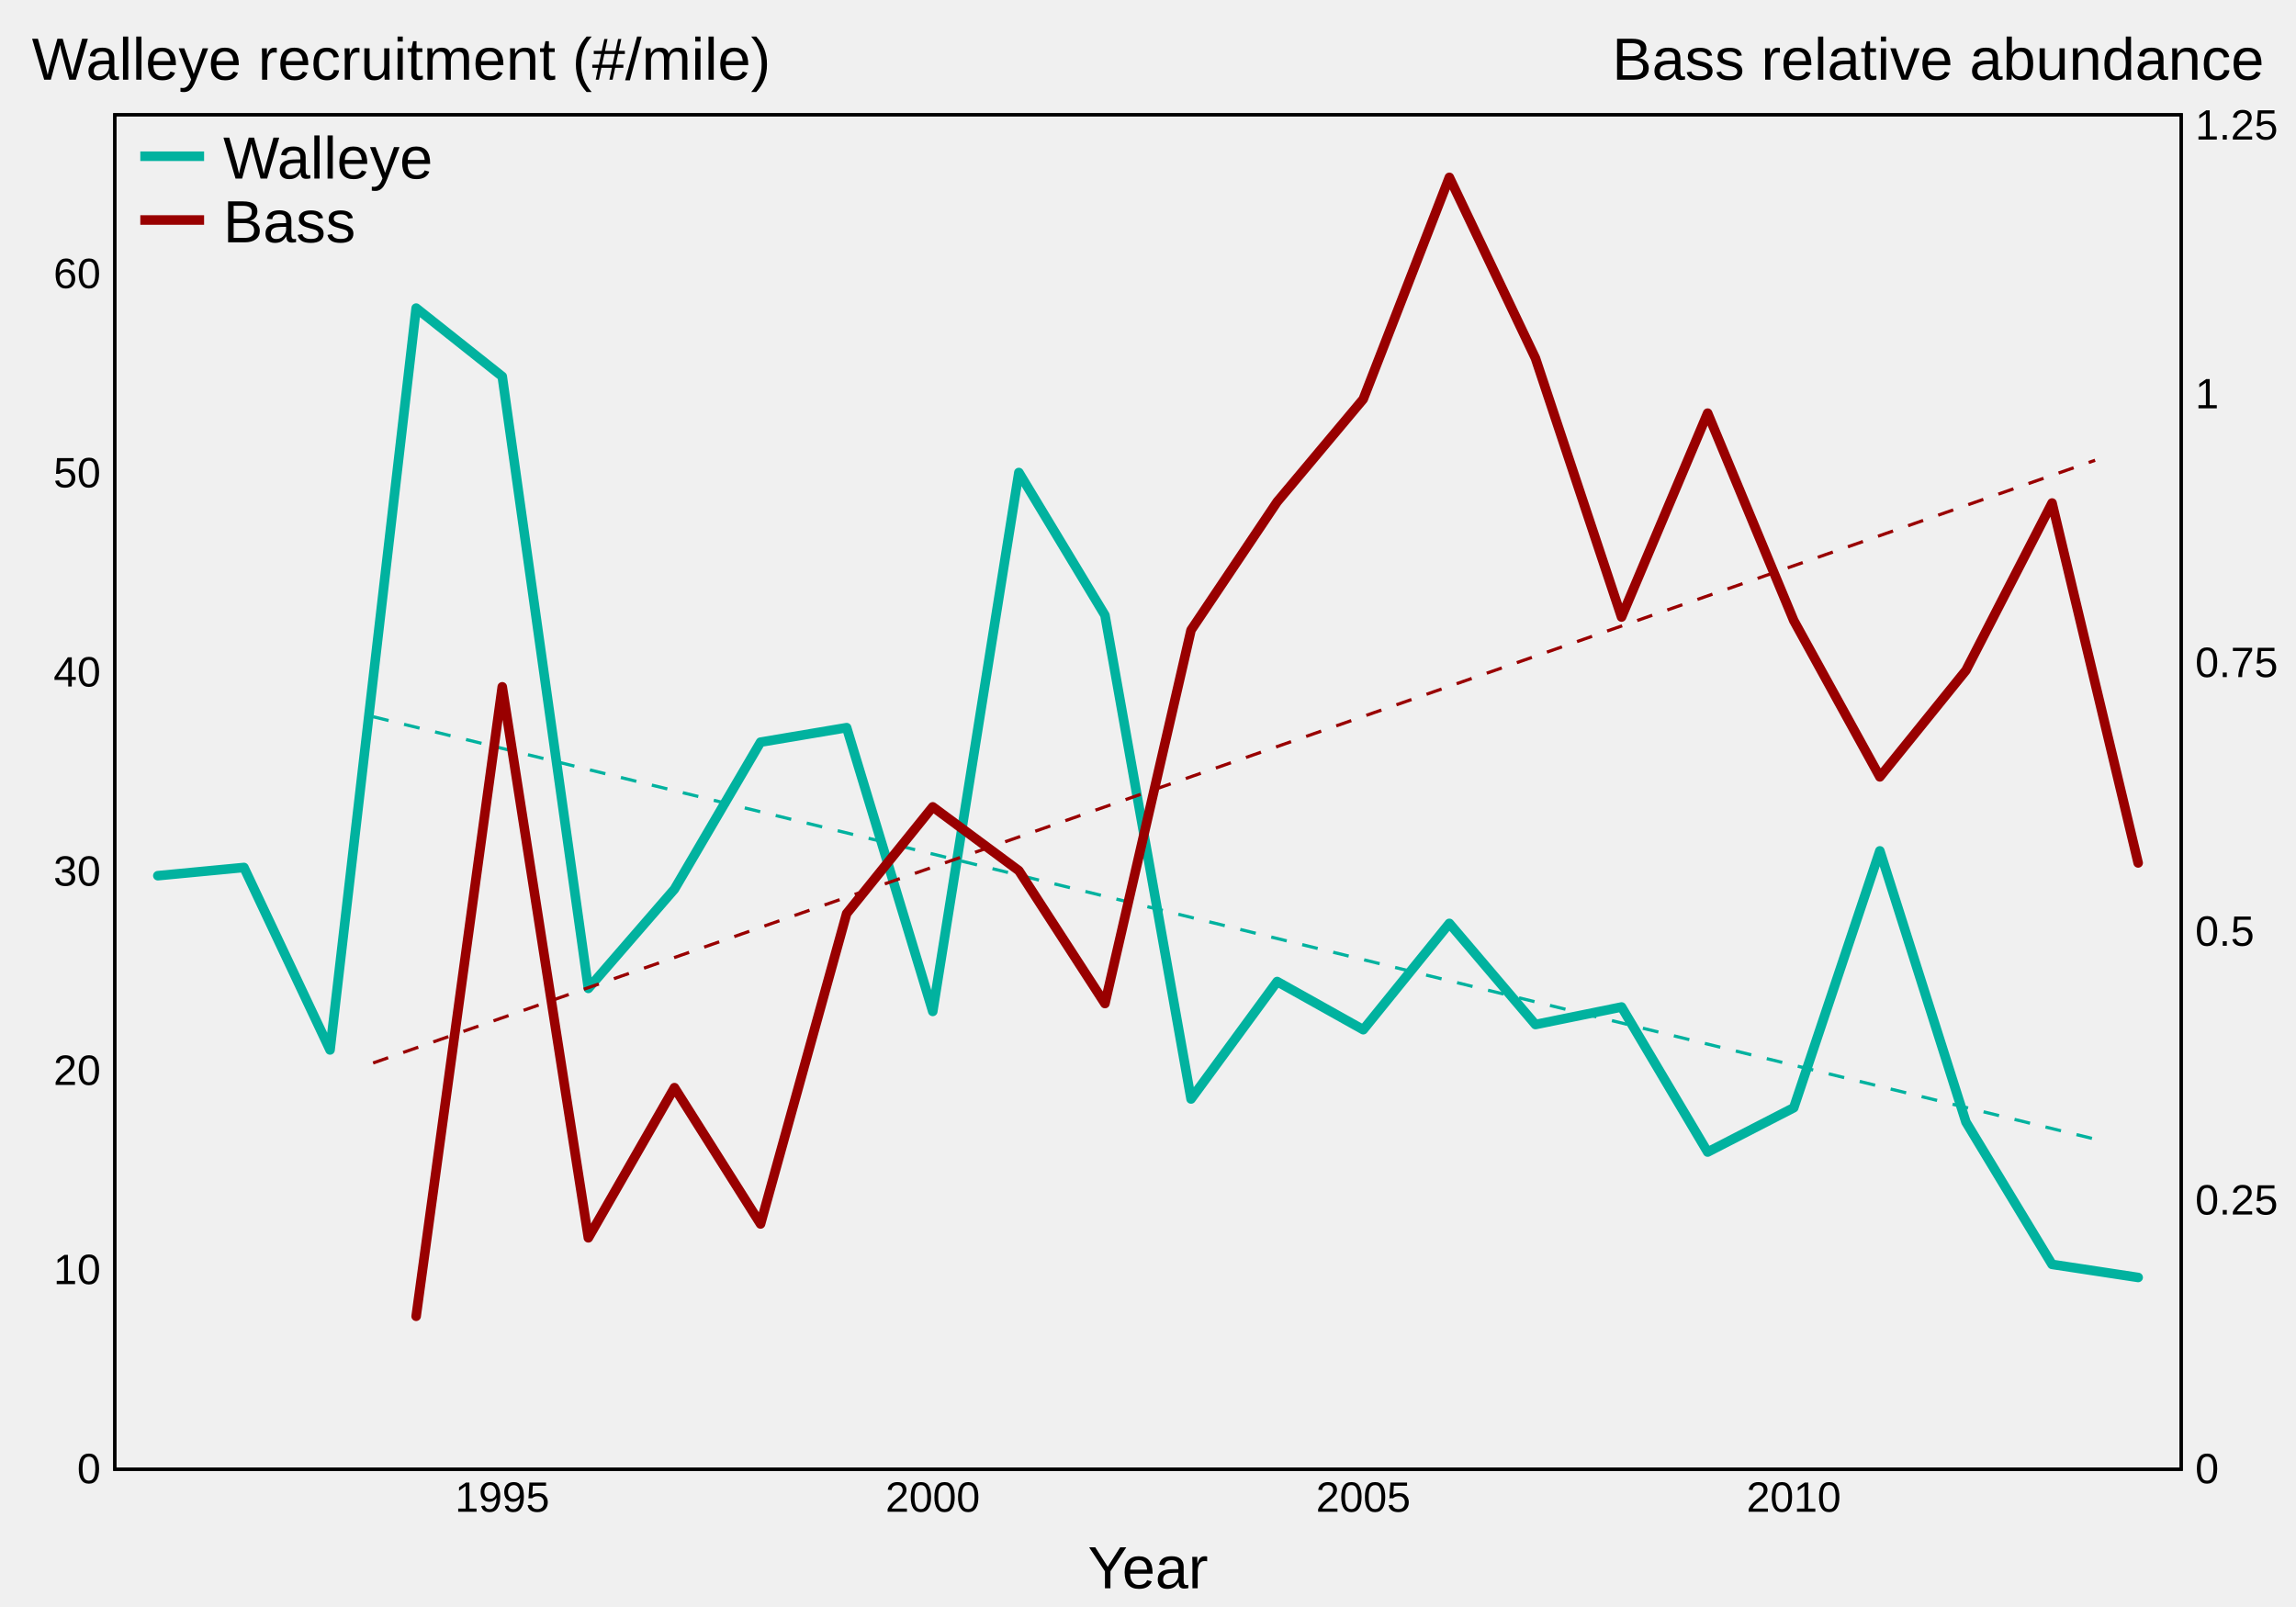
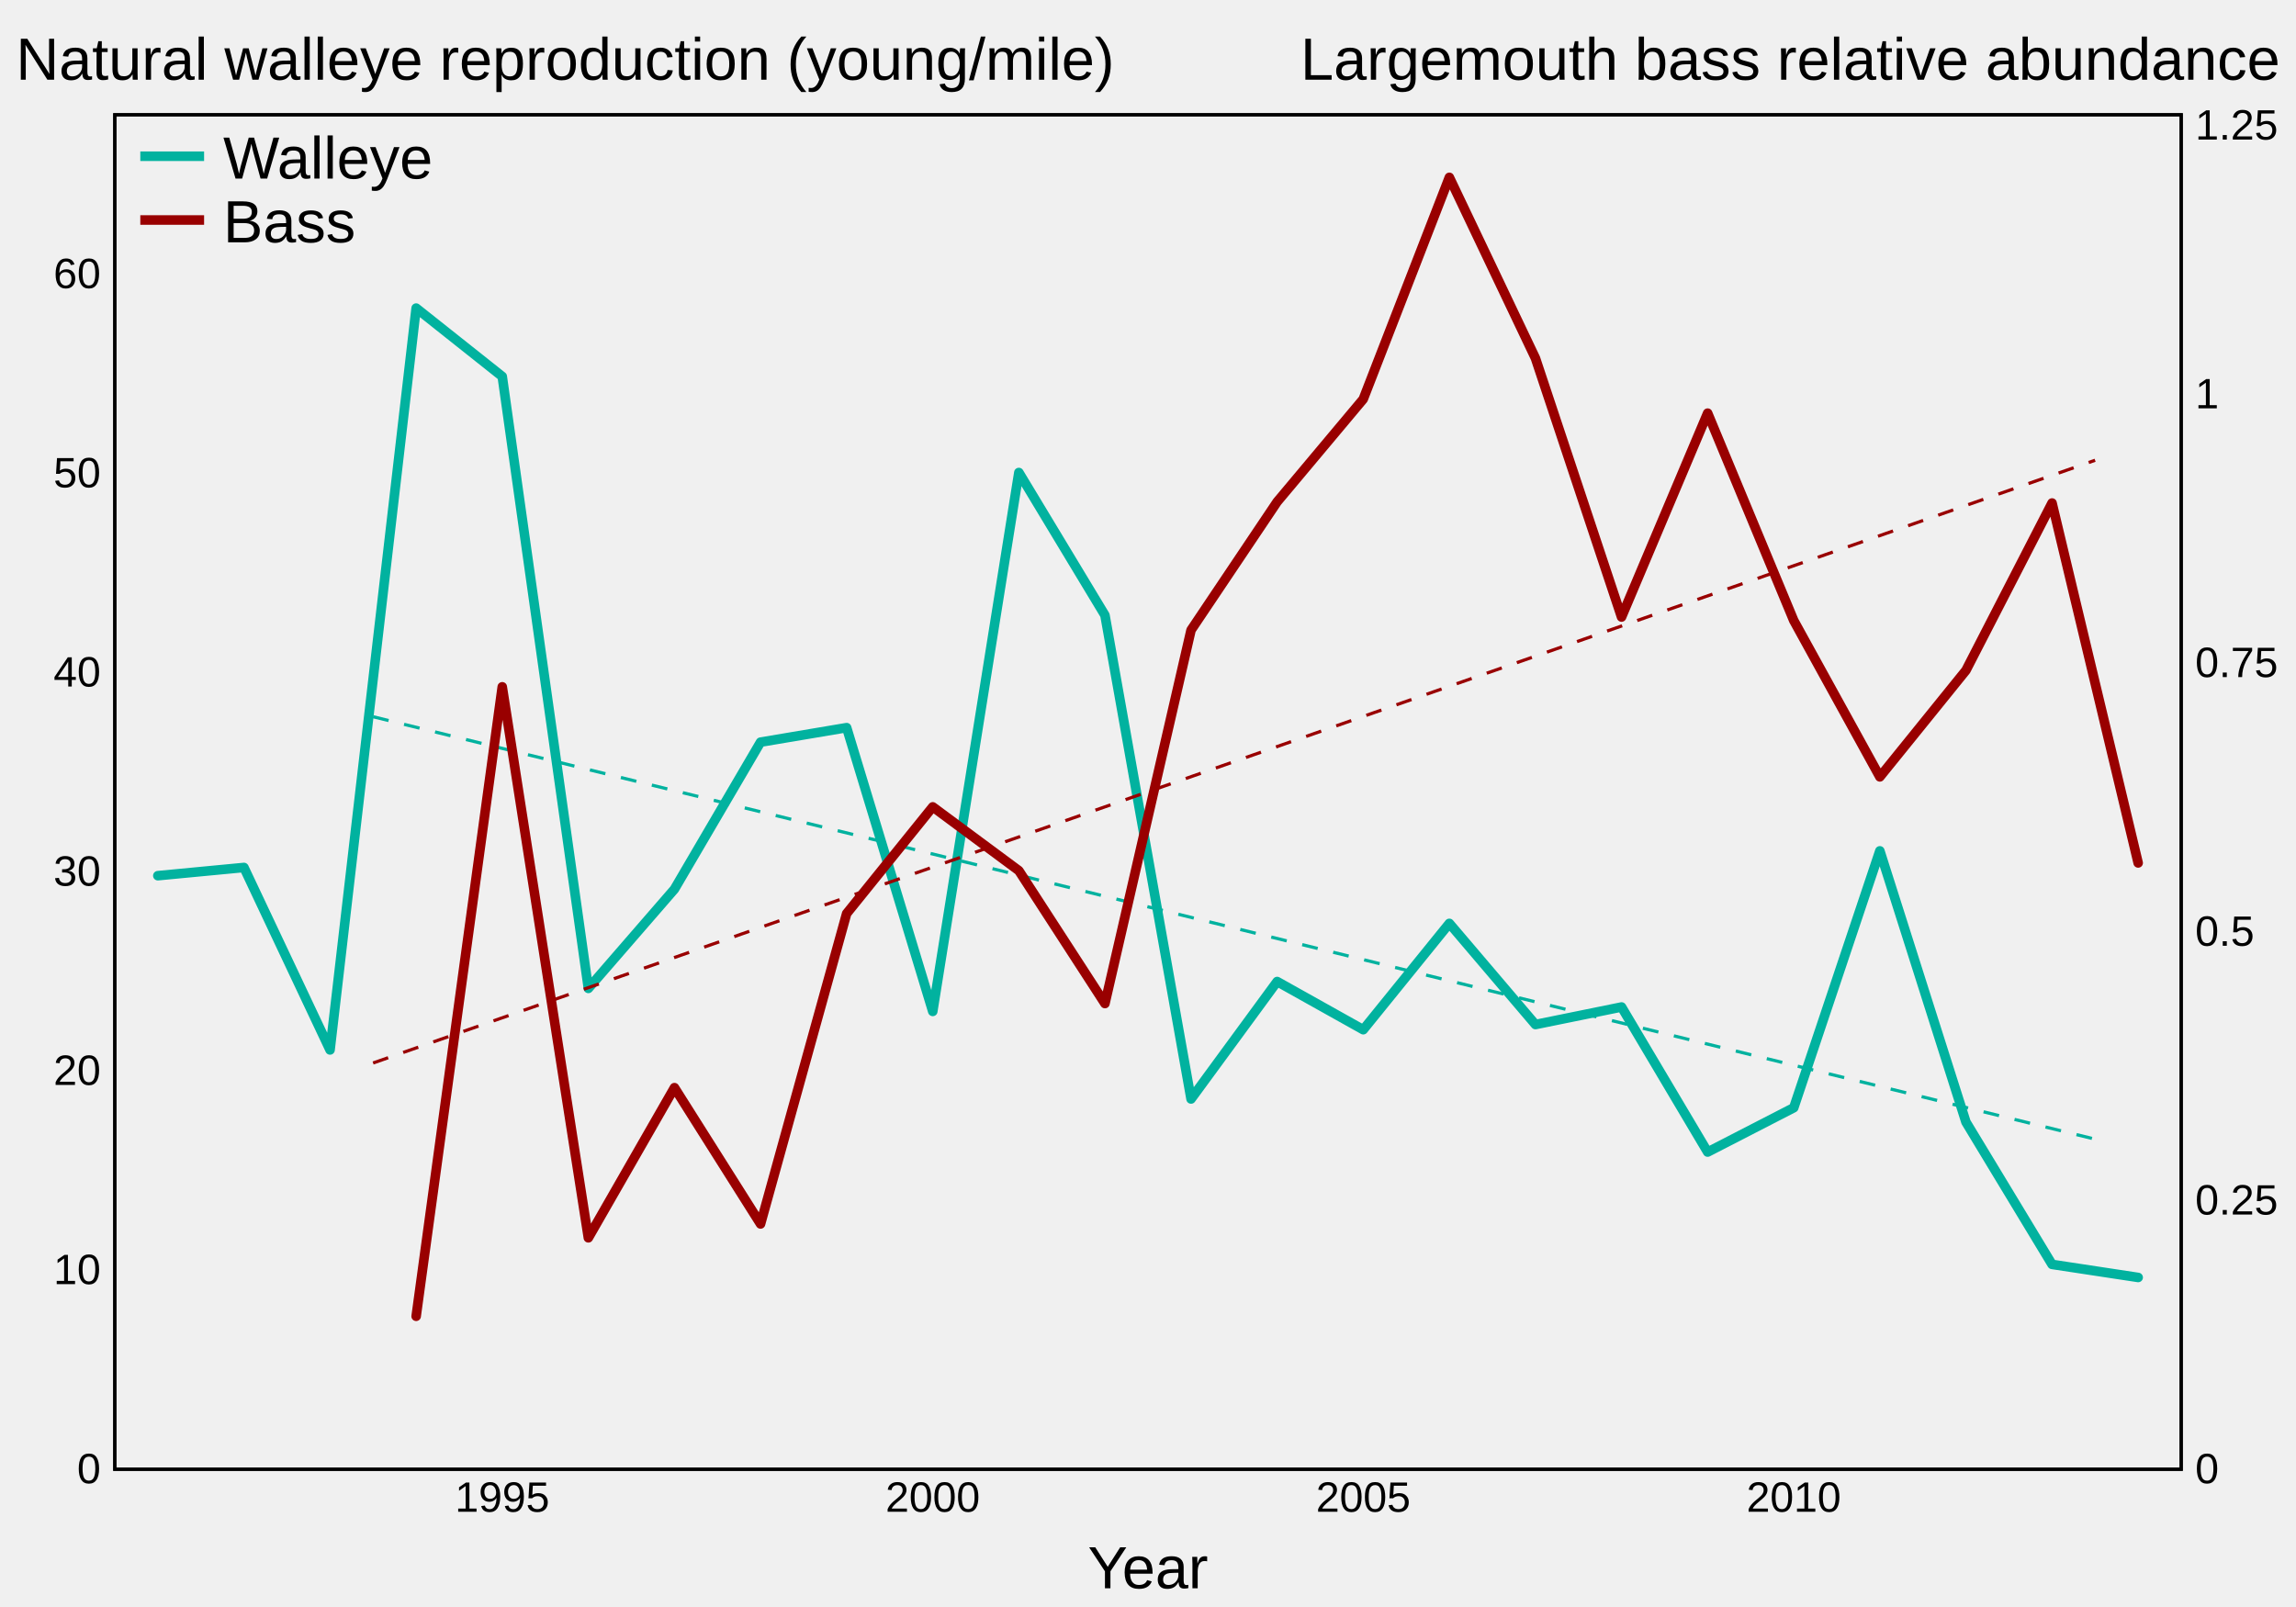
<svg xmlns="http://www.w3.org/2000/svg" version="1.1" preserveAspectRatio="xMinYMin meet" viewBox="0 0 720 504">
  <style>#tick-labels, #y-title, text {
  	font-family: Arial;
  }
use, .hidden {
  -webkit-transition: 1s ease-in-out;
  -moz-transition: 1s ease-in-out;
  -o-transition: 1s ease-in-out;
  transition: 1s ease-in-out;
}
.hidden { 
  opacity: 0;
}
.data-line {

	stroke-linejoin: round;
	stroke-width:3;
	stroke-linecap: round;
}
#tick-labels {
	font-size: 10.00pt; 
}
#y-title, #x-title, .legend {
	font-size: 14.00pt; 
}
.background-walleye {
  fill:#b2e7e2;
stroke:white;
stroke-width:2;
fill-opacity:0.75;
}
.background-bass {
fill:#e0b2b2;
stroke:white;
stroke-width:2;
fill-opacity:0.75;
}
</style>
  <g id="view-1-2">
    <defs>
      <clipPath id="mask-1-2">
        <rect x="36" y="36" height="424.8" width="648" />
      </clipPath>
    </defs>
    <g id="axes" fill="none" stroke="#000000" stroke-width="1">
      <rect x="36" y="36" height="424.8" width="648" id="axes-box" />
    </g>
    <g stroke="rgb(1,178,159)" fill="none" clip-path="url(#mask-1-2)">
      <path d="M49.5,274.64 76.5,272.066 103.5,329.291 130.5,96.628 157.5,118.07 184.5,309.99 211.5,278.856 238.5,232.758 265.5,228.21 292.5,317.204 319.5,148.194 346.5,192.952 373.5,344.67 400.5,307.838 427.5,322.941 454.5,289.6 481.5,321.322 508.5,315.823 535.5,361.314 562.5,347.415 589.5,266.856 616.5,351.906 643.5,396.549 670.5,400.647" class="data-line" id="walleye-line" />
    </g>
    <g stroke="rgb(1,178,159)" stroke-dasharray="5,5" fill="none" clip-path="url(#mask-1-2)">
      <path d="M117,224.786 657,357.274" class="trend-line" />
    </g>
    <g clip-path="url(#mask-1-2)" id="highlight-marker" opacity="0">
      <rect x="46.8" y="36" height="424.8" width="43.2" fill="rgb(153,153,153)" />
    </g>
  </g>
  <g id="legend" transform="translate(36,36)" class="legend">
    <text x="20" dx="0.75em" y="20" text-anchor="begin" id="legend-walleye-text">Walleye</text>
    <path d="M8,13 h20" stroke="rgb(1,178,159)" stroke-width="3" />
    <text x="20" dx="0.75em" y="40" text-anchor="begin" id="legend-bass-text">Bass</text>
    <path d="M8,33 h20" stroke="rgb(153,0,0)" stroke-width="3" />
  </g>
  <g id="view-1-4">
    <defs>
      <clipPath id="mask-1-4">
        <rect x="36" y="36" height="424.8" width="648" />
      </clipPath>
    </defs>
    <g id="axes" fill="none" stroke="#000000" stroke-width="1">
      <rect x="36" y="36" height="424.8" width="648" id="axes-box" />
    </g>
    <g stroke="rgb(153,0,0)" fill="none" clip-path="url(#mask-1-4)">
      <path d="M130.5,412.814 157.5,215.408 184.5,388.214 211.5,341.119 238.5,383.867 265.5,286.515 292.5,253.057 319.5,273.062 346.5,314.739 373.5,197.616 400.5,157.391 427.5,125.176 454.5,55.624 481.5,112.352 508.5,193.518 535.5,129.578 562.5,194.61 589.5,243.646 616.5,210.25 643.5,157.759 670.5,270.639" class="data-line" id="bass-line" />
    </g>
    <g stroke="rgb(153,0,0)" stroke-dasharray="5,5" fill="none" clip-path="url(#mask-1-4)">
      <path d="M117,333.383 657,144.349" class="trend-line" />
    </g>
    <g clip-path="url(#mask-1-4)" opacity="0.0" id="hoverboxes">
      <rect x="36" y="36" height="424.8" width="27" fill="rgb(255,255,255)" />
      <rect x="63" y="36" height="424.8" width="27" fill="rgb(255,255,255)" />
      <rect x="90" y="36" height="424.8" width="27" fill="rgb(255,255,255)" />
      <rect x="117" y="36" height="424.8" width="27" fill="rgb(255,255,255)" />
      <rect x="144" y="36" height="424.8" width="27" fill="rgb(255,255,255)" />
      <rect x="171" y="36" height="424.8" width="27" fill="rgb(255,255,255)" />
      <rect x="198" y="36" height="424.8" width="27" fill="rgb(255,255,255)" />
      <rect x="225" y="36" height="424.8" width="27" fill="rgb(255,255,255)" />
      <rect x="252" y="36" height="424.8" width="27" fill="rgb(255,255,255)" />
      <rect x="279" y="36" height="424.8" width="27" fill="rgb(255,255,255)" />
      <rect x="306" y="36" height="424.8" width="27" fill="rgb(255,255,255)" />
      <rect x="333" y="36" height="424.8" width="27" fill="rgb(255,255,255)" />
      <rect x="360" y="36" height="424.8" width="27" fill="rgb(255,255,255)" />
      <rect x="387" y="36" height="424.8" width="27" fill="rgb(255,255,255)" />
      <rect x="414" y="36" height="424.8" width="27" fill="rgb(255,255,255)" />
      <rect x="441" y="36" height="424.8" width="27" fill="rgb(255,255,255)" />
      <rect x="468" y="36" height="424.8" width="27" fill="rgb(255,255,255)" />
      <rect x="495" y="36" height="424.8" width="27" fill="rgb(255,255,255)" />
      <rect x="522" y="36" height="424.8" width="27" fill="rgb(255,255,255)" />
      <rect x="549" y="36" height="424.8" width="27" fill="rgb(255,255,255)" />
      <rect x="576" y="36" height="424.8" width="27" fill="rgb(255,255,255)" />
      <rect x="603" y="36" height="424.8" width="27" fill="rgb(255,255,255)" />
      <rect x="630" y="36" height="424.8" width="27" fill="rgb(255,255,255)" />
      <rect x="657" y="36" height="424.8" width="27" fill="rgb(255,255,255)" />
    </g>
  </g>
  <g id="side-1">
    <g id="axis-side-1">
      <g id="tick-labels" stroke="none" fill="#000000" text-anchor="middle">
        <text x="157.5" y="460.8" dy="1.0em">1995</text>
        <text x="292.5" y="460.8" dy="1.0em">2000</text>
        <text x="427.5" y="460.8" dy="1.0em">2005</text>
        <text x="562.5" y="460.8" dy="1.0em">2010</text>
      </g>
      <g id="ticks">
        <path d="M 157.5,460.8 v -5" />
        <path d="M 292.5,460.8 v -5" />
        <path d="M 427.5,460.8 v -5" />
        <path d="M 562.5,460.8 v -5" />
      </g>
      <g id="axis-label" stroke="none" fill="#000000" text-anchor="middle">
        <text x="360" y="460.8" dy="2.0em" id="x-title">Year</text>
      </g>
    </g>
  </g>
  <g id="side-2">
    <g id="axis-side-2">
      <g id="tick-labels" stroke="none" fill="#000000" text-anchor="end">
        <text x="36" y="460.8" dx="-0.33em" dy="0.33em">0</text>
        <text x="36" y="398.329" dx="-0.33em" dy="0.33em">10</text>
        <text x="36" y="335.859" dx="-0.33em" dy="0.33em">20</text>
        <text x="36" y="273.388" dx="-0.33em" dy="0.33em">30</text>
        <text x="36" y="210.918" dx="-0.33em" dy="0.33em">40</text>
        <text x="36" y="148.447" dx="-0.33em" dy="0.33em">50</text>
        <text x="36" y="85.976" dx="-0.33em" dy="0.33em">60</text>
      </g>
      <g id="ticks">
        <path d="M 36,460.8 h 5" />
        <path d="M 36,398.329 h 5" />
        <path d="M 36,335.859 h 5" />
        <path d="M 36,273.388 h 5" />
        <path d="M 36,210.918 h 5" />
        <path d="M 36,148.447 h 5" />
        <path d="M 36,85.976 h 5" />
      </g>
    </g>
  </g>
  <g id="side-4">
    <g id="axis-side-4">
      <g id="tick-labels" stroke="none" fill="#000000" text-anchor="begin">
        <text x="684" y="460.8" dx="0.33em" dy="0.33em">0</text>
        <text x="684" y="376.514" dx="0.33em" dy="0.33em">0.25</text>
        <text x="684" y="292.229" dx="0.33em" dy="0.33em">0.5</text>
        <text x="684" y="207.943" dx="0.33em" dy="0.33em">0.75</text>
        <text x="684" y="123.657" dx="0.33em" dy="0.33em">1</text>
        <text x="684" y="39.371" dx="0.33em" dy="0.33em">1.25</text>
      </g>
      <g id="ticks">
        <path d="M 684,460.8 h -5" />
        <path d="M 684,376.514 h -5" />
        <path d="M 684,292.229 h -5" />
        <path d="M 684,207.943 h -5" />
        <path d="M 684,123.657 h -5" />
        <path d="M 684,39.371 h -5" />
      </g>
    </g>
  </g>
-   <text x="10" y="25" text-anchor="begin" id="y-title">Walleye recruitment (#/mile)</text>
-   <text x="710" y="25" text-anchor="end" id="y-title">Bass relative abundance</text>
+   <text x="5" y="25" text-anchor="begin" id="y-title">Natural walleye reproduction (young/mile)</text>
+   <text x="715" y="25" text-anchor="end" id="y-title">Largemouth bass relative abundance</text>
</svg>
